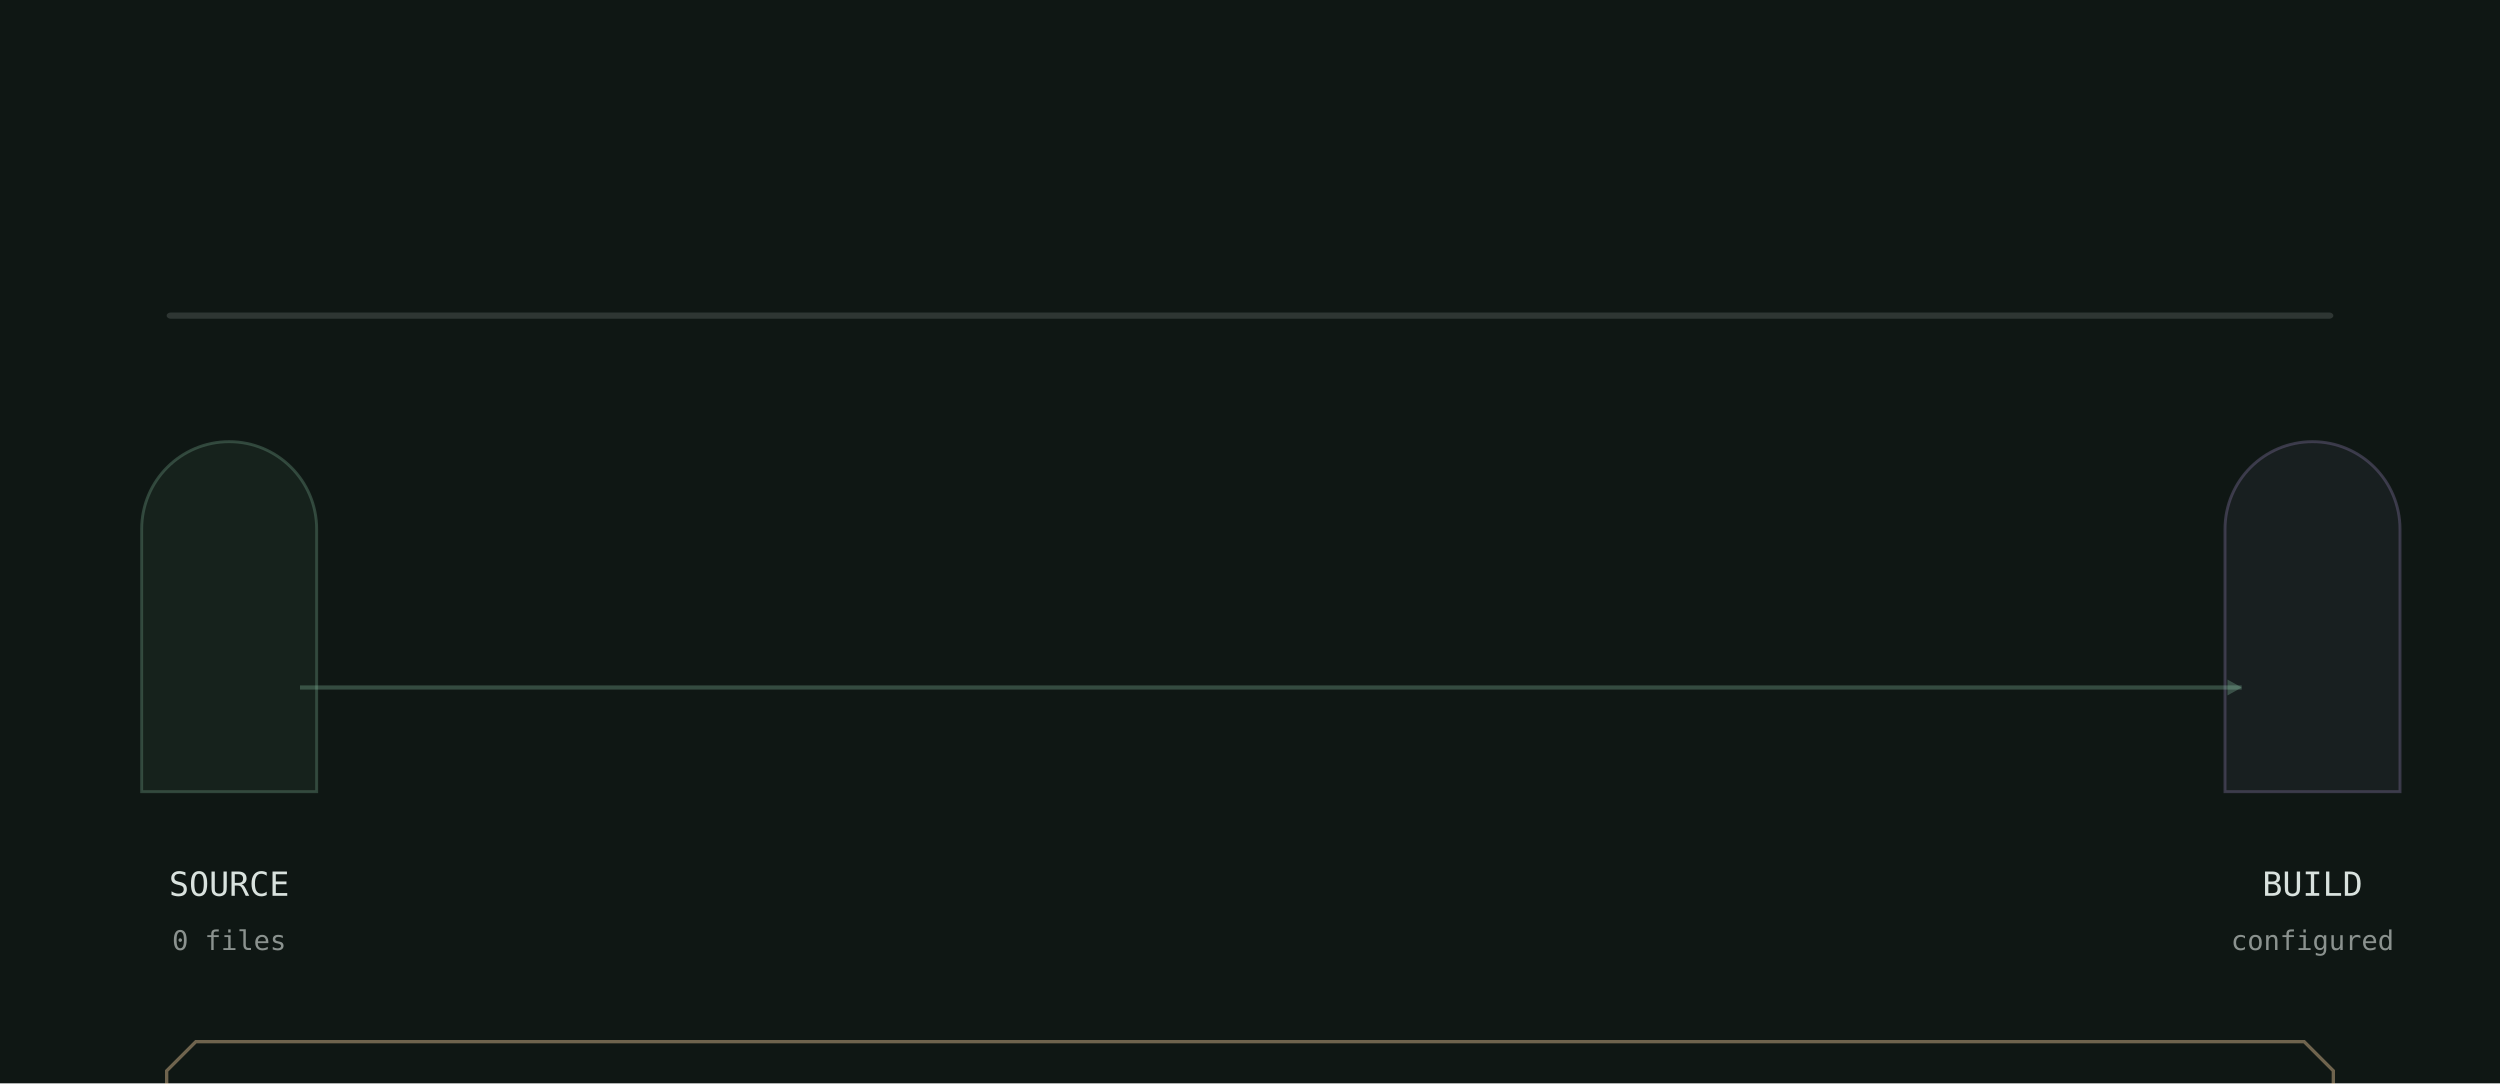
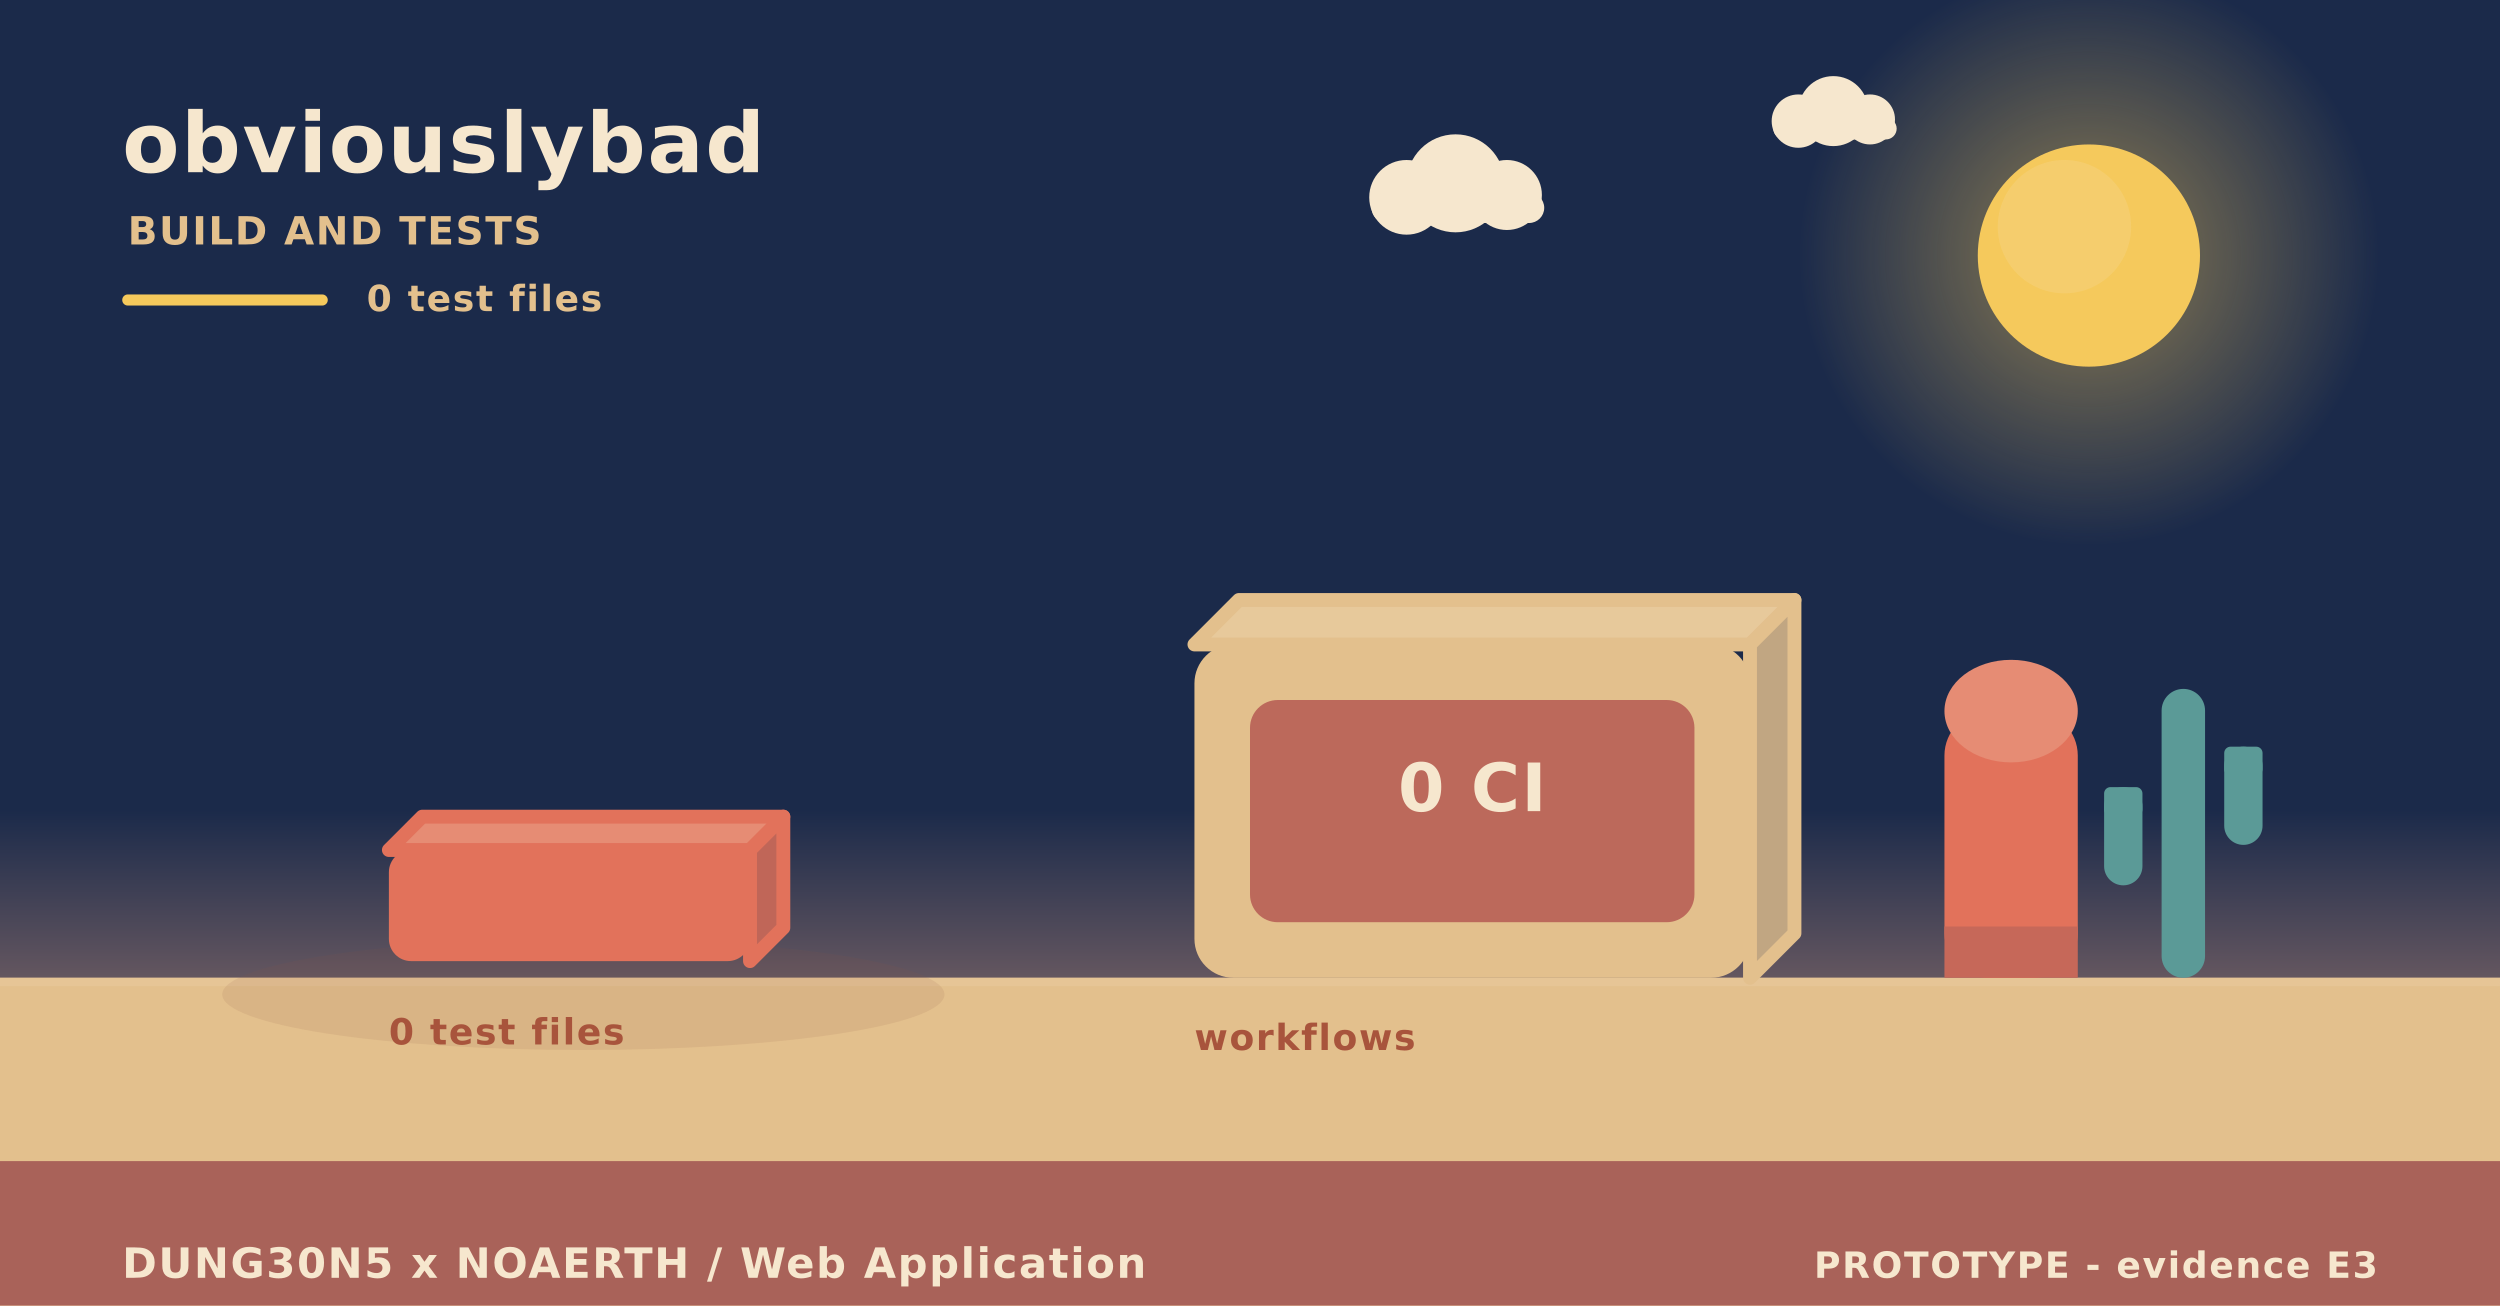
- <svg xmlns="http://www.w3.org/2000/svg" viewBox="0 0 1200 520" width="1200" height="520" role="img" aria-label="obviouslybad build evidence">
-   <rect width="1200" height="520" fill="#0f1714" />
-   <defs>
-     <linearGradient id="gb" x1="0" y1="0" x2="1" y2="1">
-       <stop offset="0%" stop-color="#95d5b2" />
-       <stop offset="100%" stop-color="#b8a1e6" />
-     </linearGradient>
-   </defs>
-   <rect x="80.00" y="150.00" width="1040.00" height="3.00" rx="2.00" fill="rgba(240,248,244,0.140)" opacity="1.00" />
-   <path d="M68.00,380.00 L68.00,254.00 A42.00,42.00 0 0 1 152.00,254.00 L152.00,380.00 Z" fill="rgba(149,213,178,0.100)" opacity="0.55" stroke="rgba(149,213,178,0.450)" stroke-width="1.4" />
-   <polygon points="-192.26,189.00 -136.83,221.00 -136.83,157.00 -192.26,125.00" fill="#947c60" opacity="0.95" />
-   <polygon points="-247.68,221.00 -192.26,253.00 -192.26,189.00 -247.68,157.00" fill="#907eb3" opacity="0.95" />
-   <polygon points="-192.26,125.00 -136.83,157.00 -192.26,189.00 -247.68,157.00" fill="#95d5b2" opacity="0.95" />
-   <text x="110" y="430" font-family="ui-monospace,Menlo,monospace" font-size="16" fill="rgba(240,248,244,0.900)" text-anchor="middle">SOURCE</text>
-   <text x="110" y="456" font-family="ui-monospace,Menlo,monospace" font-size="13" fill="rgba(240,248,244,0.550)" text-anchor="middle">0 files</text>
-   <path d="M1068.00,380.00 L1068.00,254.00 A42.00,42.00 0 0 1 1152.00,254.00 L1152.00,380.00 Z" fill="rgba(184,161,230,0.100)" opacity="0.55" stroke="rgba(184,161,230,0.450)" stroke-width="1.4" />
-   <polygon points="673.77,689.00 729.19,721.00 729.19,657.00 673.77,625.00" fill="#947c60" opacity="0.95" />
-   <polygon points="618.34,721.00 673.77,753.00 673.77,689.00 618.34,657.00" fill="#907eb3" opacity="0.95" />
-   <polygon points="673.77,625.00 729.19,657.00 673.77,689.00 618.34,657.00" fill="#b8a1e6" opacity="0.95" />
-   <text x="1110" y="430" font-family="ui-monospace,Menlo,monospace" font-size="16" fill="rgba(240,248,244,0.900)" text-anchor="middle">BUILD</text>
-   <text x="1110" y="456" font-family="ui-monospace,Menlo,monospace" font-size="13" fill="rgba(240,248,244,0.550)" text-anchor="middle">configured</text>
-   <line x1="144.00" y1="330.00" x2="1076.00" y2="330.00" stroke="rgba(149,213,178,0.500)" stroke-width="2.00" opacity="0.55" />
-   <polygon points="1076.00,330.00 1069.20,326.20 1069.20,333.80" fill="rgba(149,213,178,0.500)" opacity="0.55" />
-   <path d="M94.00,500.00 H1106.00 L1120.00,514.00 V546.00 L1106.00,560.00 H94.00 L80.00,546.00 V514.00 Z" fill="none" stroke="rgba(255,214,165,0.500)" stroke-width="1.60" opacity="0.80" />
-   <text x="600" y="536" font-family="ui-monospace,Menlo,monospace" font-size="16" fill="rgba(255,214,165,0.950)" text-anchor="middle">no test suite present in this repository — shown as measured, not implied</text>
+ <svg xmlns="http://www.w3.org/2000/svg" width="900" height="470" viewBox="0 0 900 470" role="img" aria-label="obviouslybad - how it is verified">
+   <linearGradient id="skyb" x1="0" y1="0" x2="0" y2="1">
+     <stop offset="0" stop-color="#1b2a4a" />
+     <stop offset="0.62" stop-color="#1b2a4a" />
+     <stop offset="1" stop-color="#f3ad8a" />
+   </linearGradient>
+   <rect width="900" height="470" fill="url(#skyb)" />
+   <radialGradient id="sunb">
+     <stop offset="0.35" stop-color="#f5c95c" stop-opacity="0.34" />
+     <stop offset="1" stop-color="#f5c95c" stop-opacity="0" />
+   </radialGradient>
+   <circle cx="752" cy="92" r="104" fill="url(#sunb)" />
+   <circle cx="752" cy="92" r="40" fill="#f5c95c" />
+   <circle cx="743.2" cy="81.6" r="24" fill="#f5d27e" opacity="0.5" />
+   <g>
+     <circle cx="524" cy="66" r="17.64" fill="#f6e7ce" />
+     <circle cx="506.36" cy="71.04" r="13.44" fill="#f6e7ce" />
+     <circle cx="542.48" cy="70.2" r="12.6" fill="#f6e7ce" />
+     <rect x="493.76" y="69.36" width="62.16" height="10.92" rx="5.46" fill="#f6e7ce" />
+   </g>
+   <g>
+     <circle cx="660" cy="40" r="12.6" fill="#f6e7ce" />
+     <circle cx="647.4" cy="43.6" r="9.6" fill="#f6e7ce" />
+     <circle cx="673.2" cy="43" r="9" fill="#f6e7ce" />
+     <rect x="638.4" y="42.4" width="44.4" height="7.8" rx="3.9" fill="#f6e7ce" />
+   </g>
+   <rect x="0" y="352" width="900" height="118" fill="#e3c08d" />
+   <rect x="0" y="352" width="900" height="3" fill="#e6c596" />
+   <text x="44" y="62" font-family="Verdana,DejaVu Sans,sans-serif" font-size="30" font-weight="700" letter-spacing="0.6" fill="#f6e7ce" text-anchor="start">obviouslybad</text>
+   <text x="46" y="88" font-family="Verdana,DejaVu Sans,sans-serif" font-size="14" font-weight="700" letter-spacing="0.6" fill="#e3c08d" text-anchor="start">BUILD AND TESTS</text>
+   <rect x="44" y="106" width="74" height="4" rx="2" fill="#f5c95c" />
+   <text x="132" y="112" font-family="Verdana,DejaVu Sans,sans-serif" font-size="13" font-weight="700" letter-spacing="0.6" fill="#e3c08d" text-anchor="start">0 test files</text>
+   <ellipse cx="210" cy="358" rx="130" ry="20" fill="rgba(138,90,68,0.11)" />
+   <path d="M140,306 L270,306 L282,294 L152,294 Z" fill="#e68c74" stroke="#e2725b" stroke-width="5" stroke-linejoin="round" />
+   <path d="M270,306 L282,294 L282,334 L270,346 Z" fill="#c06658" stroke="#e2725b" stroke-width="5" stroke-linejoin="round" />
+   <rect x="140" y="306" width="130" height="40" rx="8" fill="#e2725b" />
+   <text x="140" y="376" font-family="Verdana,DejaVu Sans,sans-serif" font-size="13" font-weight="700" letter-spacing="0.6" fill="#a8543c" text-anchor="start">0 test files</text>
+   <path d="M430,232 L630,232 L646,216 L446,216 Z" fill="#e7c99b" stroke="#e3c08d" stroke-width="5" stroke-linejoin="round" />
+   <path d="M630,232 L646,216 L646,336 L630,352 Z" fill="#c1a682" stroke="#e3c08d" stroke-width="5" stroke-linejoin="round" />
+   <rect x="430" y="232" width="200" height="120" rx="14" fill="#e3c08d" />
+   <rect x="450" y="252" width="160" height="80" rx="10" fill="#ba6458" opacity="0.94" />
+   <text x="530" y="292" font-family="Verdana,DejaVu Sans,sans-serif" font-size="24" font-weight="700" letter-spacing="0.6" fill="#f6e7ce" text-anchor="middle">0 CI</text>
+   <text x="430" y="378" font-family="Verdana,DejaVu Sans,sans-serif" font-size="13" font-weight="700" letter-spacing="0.6" fill="#a8543c" text-anchor="start">workflows</text>
+   <rect x="700" y="256" width="48" height="96" rx="16" fill="#e2725b" />
+   <ellipse cx="724" cy="256" rx="24" ry="18.46" fill="#e68c74" />
+   <rect x="700" y="333.54" width="48" height="18.46" fill="#c66859" />
+   <rect x="778.18" y="248" width="15.64" height="104" rx="7.82" fill="#5b9a97" />
+   <rect x="757.48" y="283.36" width="13.8" height="35.36" rx="6.9" fill="#5b9a97" />
+   <rect x="757.48" y="283.36" width="13.8" height="10.4" rx="2.3" fill="#5b9a97" />
+   <rect x="800.72" y="268.8" width="13.8" height="35.36" rx="6.9" fill="#5b9a97" />
+   <rect x="800.72" y="268.8" width="13.8" height="10.4" rx="2.3" fill="#5b9a97" />
+   <rect x="0" y="418" width="900" height="52" rx="0" fill="#a65c56" opacity="0.94" />
+   <text x="44" y="460" font-family="Verdana,DejaVu Sans,sans-serif" font-size="15" font-weight="700" letter-spacing="0.6" fill="#f6e7ce" text-anchor="start">DUNG30N5 x NOAERTH  /  Web Application</text>
+   <text x="856" y="460" font-family="Verdana,DejaVu Sans,sans-serif" font-size="13" font-weight="700" letter-spacing="0.6" fill="#f6e7ce" text-anchor="end">PROTOTYPE  -  evidence E3</text>
</svg>
